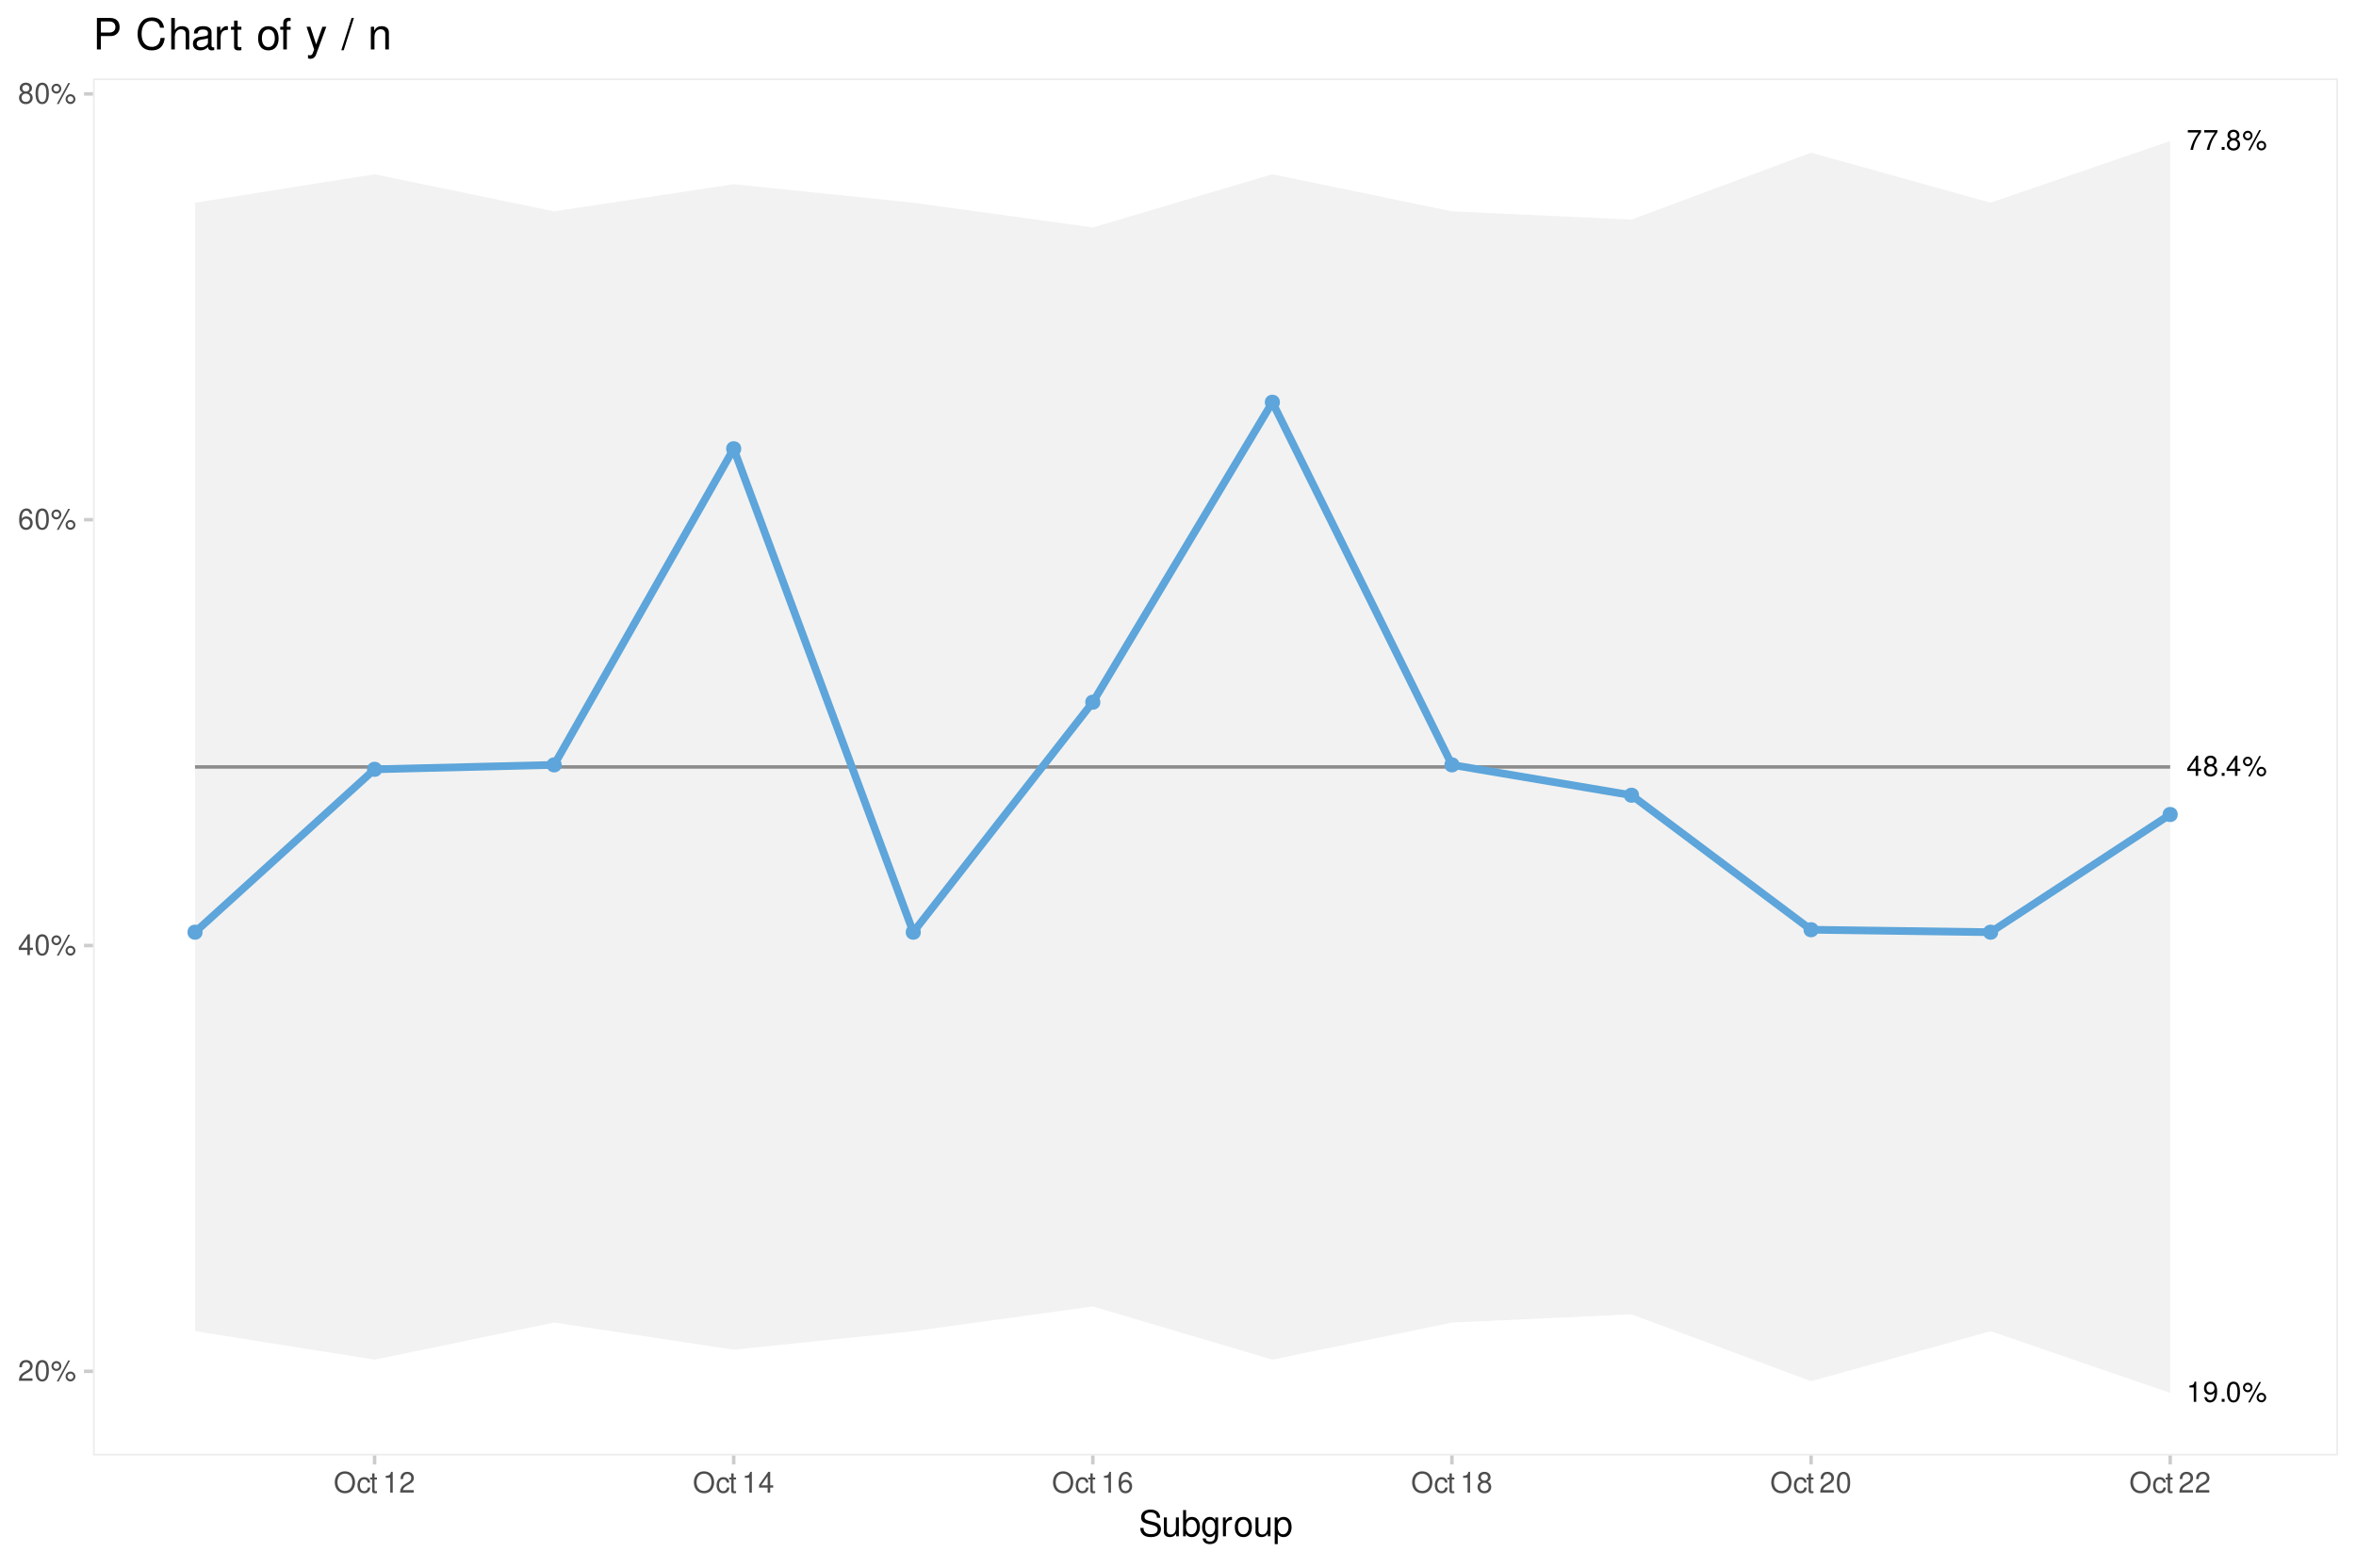
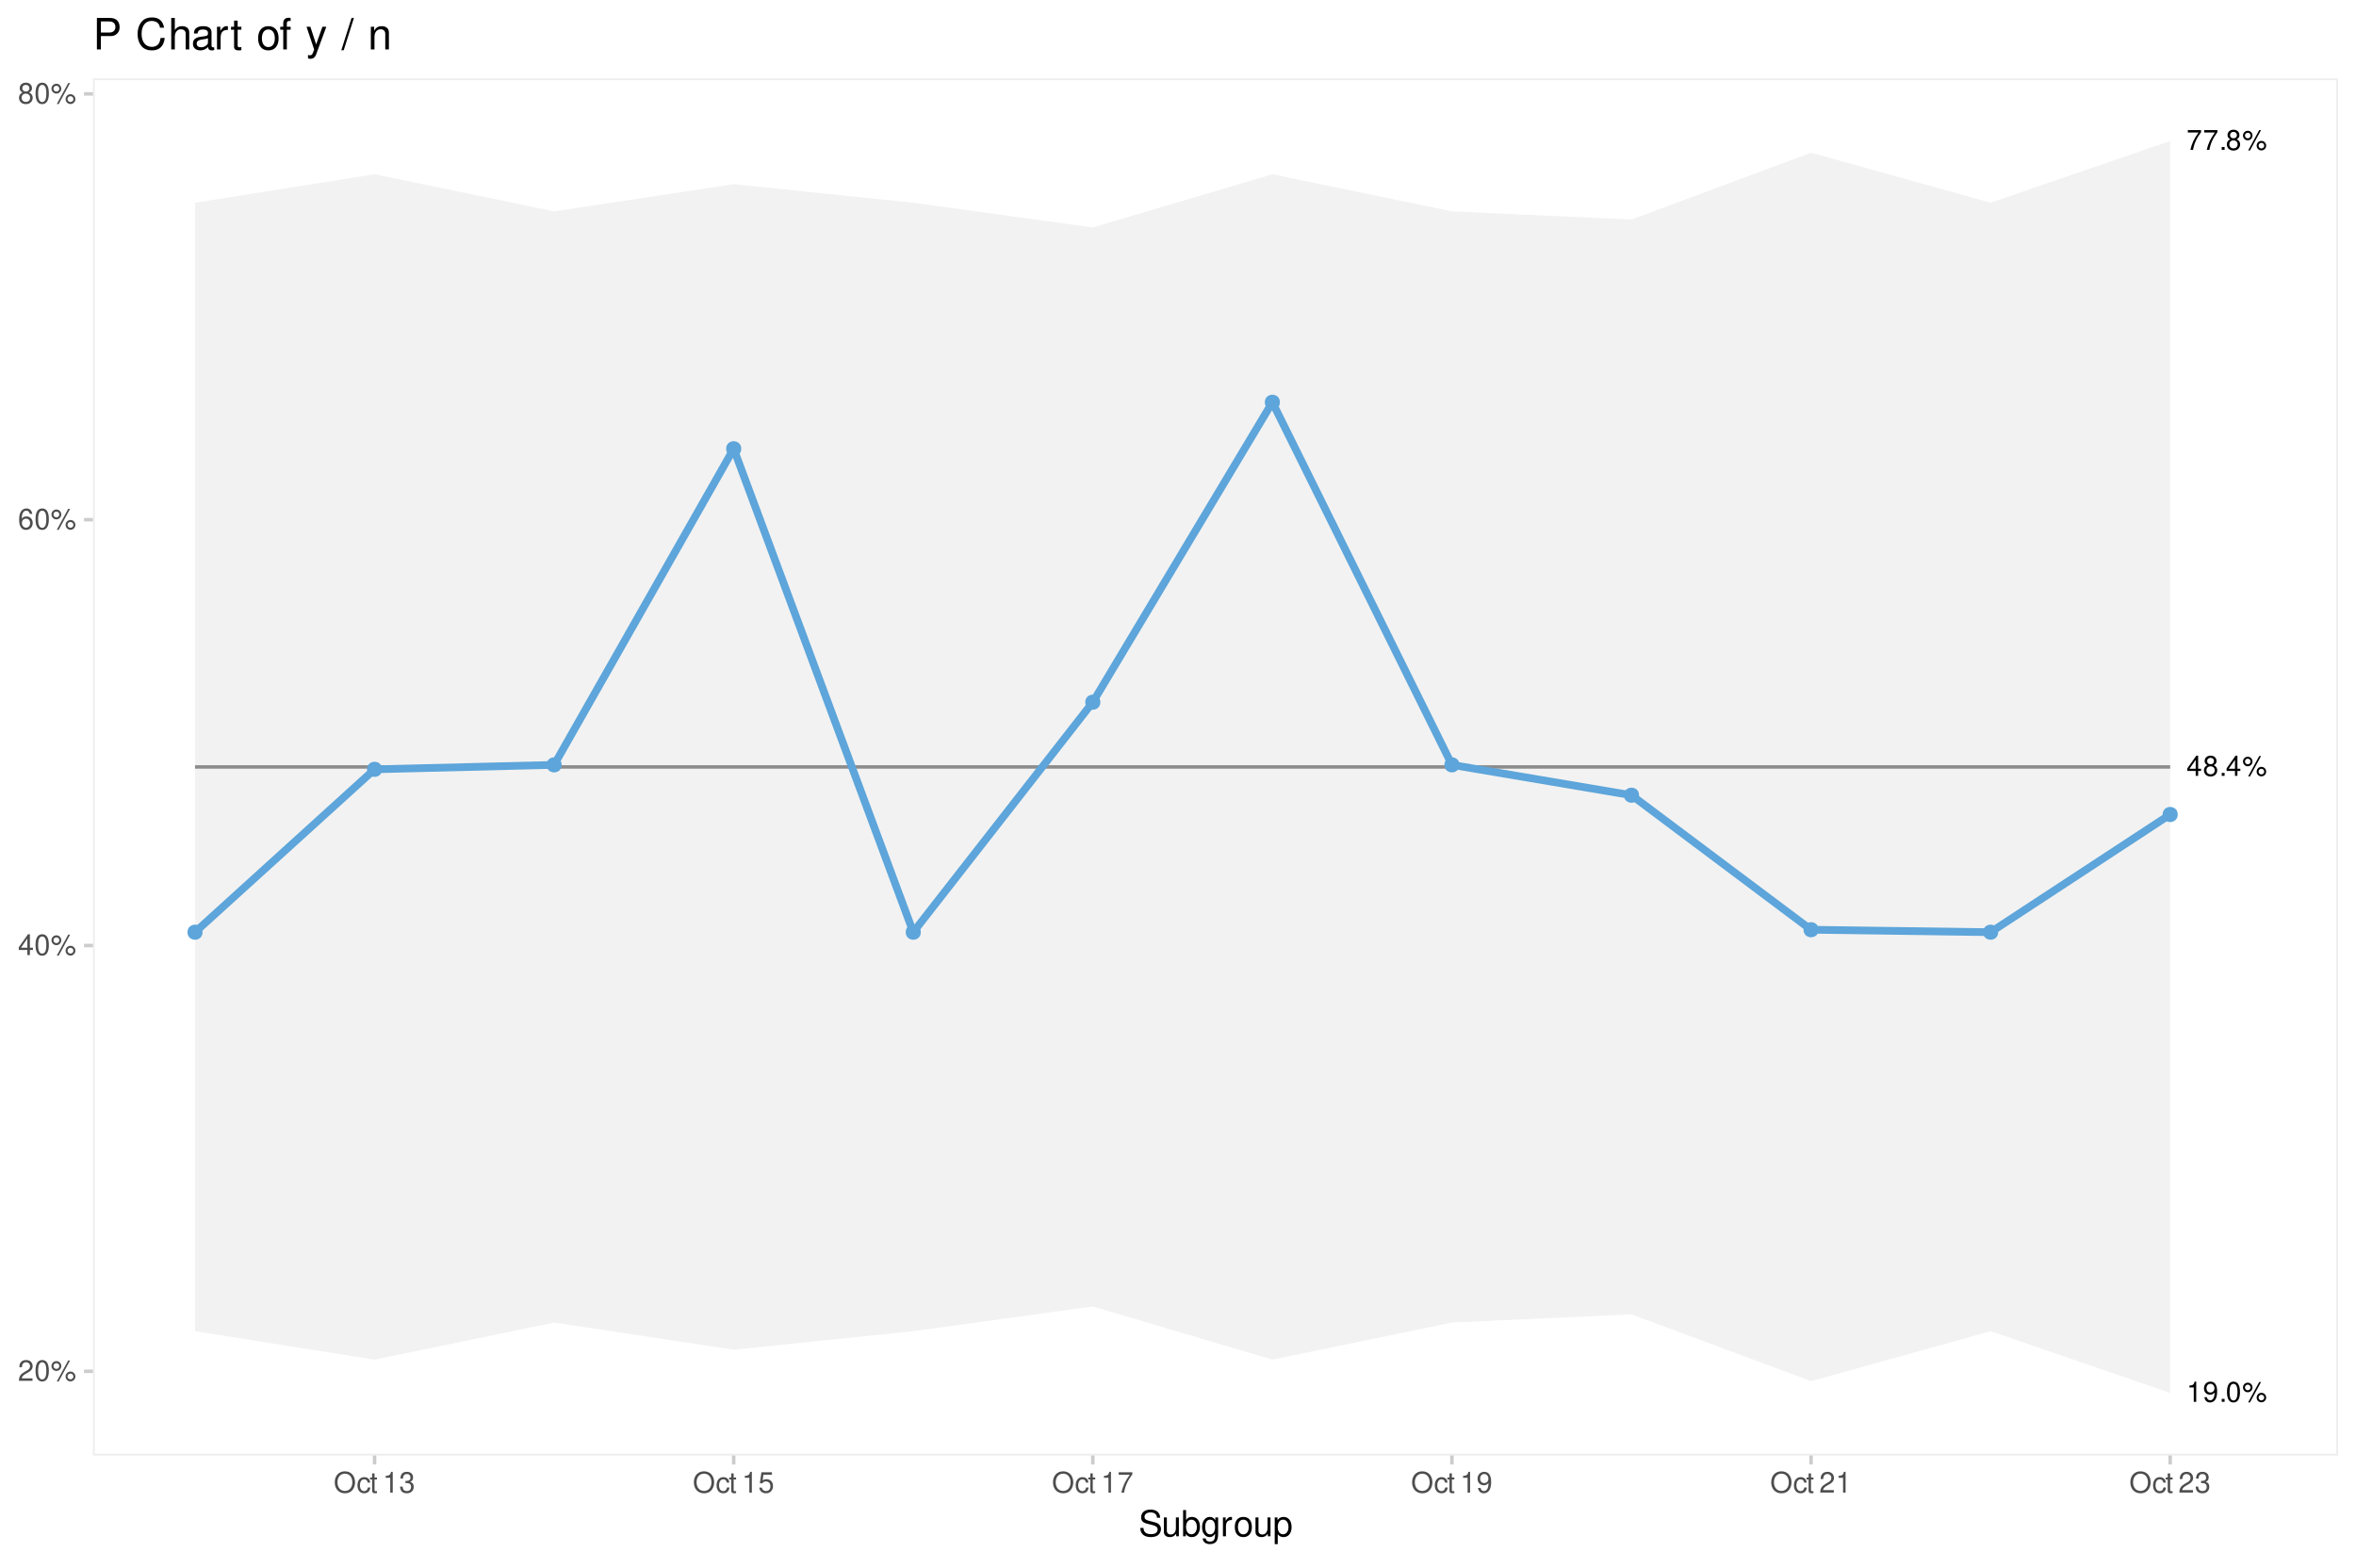
<svg xmlns="http://www.w3.org/2000/svg" xmlns:xlink="http://www.w3.org/1999/xlink" width="720" height="479" viewBox="0 0 720 479">
  <defs>
    <g>
      <g id="glyph-0-0">
        <path d="M 2.203 -4.391 L 2.203 0 L 2.953 0 L 2.953 -6.172 L 2.469 -6.172 C 2.203 -5.219 2.031 -5.094 0.875 -4.938 L 0.875 -4.391 Z M 2.203 -4.391 " />
      </g>
      <g id="glyph-0-1">
        <path d="M 0.453 -1.406 C 0.594 -0.406 1.25 0.203 2.172 0.203 C 2.844 0.203 3.438 -0.125 3.797 -0.688 C 4.172 -1.281 4.344 -2.031 4.344 -3.156 C 4.344 -4.203 4.188 -4.859 3.828 -5.406 C 3.5 -5.906 2.969 -6.172 2.297 -6.172 C 1.156 -6.172 0.328 -5.312 0.328 -4.109 C 0.328 -2.984 1.094 -2.172 2.188 -2.172 C 2.75 -2.172 3.188 -2.375 3.562 -2.844 C 3.562 -1.312 3.078 -0.469 2.219 -0.469 C 1.688 -0.469 1.328 -0.812 1.203 -1.406 Z M 2.297 -5.516 C 3 -5.516 3.531 -4.922 3.531 -4.125 C 3.531 -3.375 3.016 -2.844 2.266 -2.844 C 1.547 -2.844 1.094 -3.359 1.094 -4.172 C 1.094 -4.953 1.594 -5.516 2.297 -5.516 Z M 2.297 -5.516 " />
      </g>
      <g id="glyph-0-2">
        <path d="M 1.625 -0.891 L 0.75 -0.891 L 0.75 0 L 1.625 0 Z M 1.625 -0.891 " />
      </g>
      <g id="glyph-0-3">
        <path d="M 2.344 -6.172 C 1.781 -6.172 1.266 -5.906 0.953 -5.5 C 0.562 -4.953 0.359 -4.125 0.359 -2.984 C 0.359 -0.906 1.047 0.203 2.344 0.203 C 3.625 0.203 4.328 -0.906 4.328 -2.938 C 4.328 -4.125 4.141 -4.938 3.734 -5.5 C 3.422 -5.922 2.922 -6.172 2.344 -6.172 Z M 2.344 -5.5 C 3.156 -5.5 3.562 -4.672 3.562 -3 C 3.562 -1.25 3.172 -0.422 2.328 -0.422 C 1.531 -0.422 1.141 -1.281 1.141 -2.984 C 1.141 -4.672 1.531 -5.5 2.344 -5.5 Z M 2.344 -5.5 " />
      </g>
      <g id="glyph-0-4">
        <path d="M 1.703 -5.844 C 0.891 -5.844 0.25 -5.188 0.25 -4.391 C 0.25 -3.578 0.891 -2.922 1.703 -2.922 C 2.5 -2.922 3.156 -3.578 3.156 -4.375 C 3.156 -5.203 2.516 -5.844 1.703 -5.844 Z M 1.703 -5.25 C 2.188 -5.25 2.562 -4.859 2.562 -4.375 C 2.562 -3.906 2.172 -3.531 1.703 -3.531 C 1.234 -3.531 0.844 -3.906 0.844 -4.391 C 0.844 -4.859 1.219 -5.25 1.703 -5.25 Z M 5.203 -6.047 L 1.828 0.172 L 2.391 0.172 L 5.766 -6.047 Z M 5.875 -2.75 C 5.062 -2.75 4.422 -2.094 4.422 -1.297 C 4.422 -0.484 5.062 0.156 5.875 0.156 C 6.672 0.156 7.328 -0.484 7.328 -1.281 C 7.328 -2.094 6.688 -2.75 5.875 -2.75 Z M 5.875 -2.156 C 6.359 -2.156 6.734 -1.766 6.734 -1.281 C 6.734 -0.812 6.344 -0.438 5.875 -0.438 C 5.391 -0.438 5.016 -0.812 5.016 -1.297 C 5.016 -1.766 5.391 -2.156 5.875 -2.156 Z M 5.875 -2.156 " />
      </g>
      <g id="glyph-0-5">
        <path d="M 4.438 -6.047 L 0.391 -6.047 L 0.391 -5.312 L 3.656 -5.312 C 2.219 -3.25 1.625 -1.984 1.172 0 L 1.984 0 C 2.312 -1.938 3.078 -3.594 4.438 -5.422 Z M 4.438 -6.047 " />
      </g>
      <g id="glyph-0-6">
        <path d="M 3.328 -3.25 C 3.969 -3.641 4.156 -3.938 4.156 -4.516 C 4.156 -5.5 3.422 -6.172 2.344 -6.172 C 1.281 -6.172 0.531 -5.5 0.531 -4.531 C 0.531 -3.938 0.719 -3.641 1.344 -3.25 C 0.656 -2.906 0.312 -2.391 0.312 -1.719 C 0.312 -0.594 1.141 0.203 2.344 0.203 C 3.547 0.203 4.375 -0.594 4.375 -1.719 C 4.375 -2.391 4.031 -2.906 3.328 -3.25 Z M 2.344 -5.5 C 2.984 -5.5 3.391 -5.125 3.391 -4.5 C 3.391 -3.922 2.984 -3.547 2.344 -3.547 C 1.703 -3.547 1.297 -3.922 1.297 -4.516 C 1.297 -5.125 1.703 -5.5 2.344 -5.5 Z M 2.344 -2.906 C 3.094 -2.906 3.609 -2.422 3.609 -1.703 C 3.609 -0.953 3.109 -0.469 2.328 -0.469 C 1.594 -0.469 1.078 -0.969 1.078 -1.688 C 1.078 -2.422 1.594 -2.906 2.344 -2.906 Z M 2.344 -2.906 " />
      </g>
      <g id="glyph-0-7">
        <path d="M 2.797 -1.5 L 2.797 0 L 3.547 0 L 3.547 -1.5 L 4.438 -1.5 L 4.438 -2.172 L 3.547 -2.172 L 3.547 -6.172 L 2.984 -6.172 L 0.234 -2.281 L 0.234 -1.5 Z M 2.797 -2.172 L 0.891 -2.172 L 2.797 -4.891 Z M 2.797 -2.172 " />
      </g>
      <g id="glyph-1-0">
        <path d="M 4.453 -0.766 L 1.172 -0.766 C 1.25 -1.297 1.531 -1.625 2.297 -2.094 L 3.172 -2.594 C 4.047 -3.062 4.5 -3.719 4.5 -4.5 C 4.5 -5.031 4.281 -5.531 3.922 -5.875 C 3.547 -6.203 3.094 -6.359 2.5 -6.359 C 1.703 -6.359 1.125 -6.078 0.781 -5.531 C 0.547 -5.203 0.453 -4.797 0.438 -4.156 L 1.219 -4.156 C 1.234 -4.594 1.297 -4.844 1.406 -5.062 C 1.594 -5.438 2 -5.688 2.469 -5.688 C 3.172 -5.688 3.703 -5.172 3.703 -4.484 C 3.703 -3.969 3.406 -3.531 2.859 -3.219 L 2.047 -2.75 C 0.75 -2 0.375 -1.406 0.297 -0.016 L 4.453 -0.016 Z M 4.453 -0.766 " />
      </g>
      <g id="glyph-1-1">
        <path d="M 2.422 -6.359 C 1.844 -6.359 1.312 -6.094 0.984 -5.672 C 0.578 -5.109 0.375 -4.25 0.375 -3.078 C 0.375 -0.938 1.078 0.203 2.422 0.203 C 3.734 0.203 4.453 -0.938 4.453 -3.031 C 4.453 -4.25 4.266 -5.078 3.859 -5.672 C 3.531 -6.109 3.016 -6.359 2.422 -6.359 Z M 2.422 -5.672 C 3.25 -5.672 3.672 -4.828 3.672 -3.094 C 3.672 -1.281 3.266 -0.438 2.406 -0.438 C 1.578 -0.438 1.172 -1.312 1.172 -3.062 C 1.172 -4.828 1.578 -5.672 2.422 -5.672 Z M 2.422 -5.672 " />
      </g>
      <g id="glyph-1-2">
        <path d="M 1.75 -6.031 C 0.922 -6.031 0.25 -5.344 0.25 -4.516 C 0.25 -3.688 0.922 -3.016 1.766 -3.016 C 2.578 -3.016 3.25 -3.688 3.25 -4.5 C 3.25 -5.359 2.594 -6.031 1.75 -6.031 Z M 1.75 -5.406 C 2.25 -5.406 2.641 -5.016 2.641 -4.516 C 2.641 -4.031 2.25 -3.641 1.766 -3.641 C 1.266 -3.641 0.859 -4.031 0.859 -4.516 C 0.859 -5.016 1.266 -5.406 1.75 -5.406 Z M 5.359 -6.234 L 1.875 0.172 L 2.469 0.172 L 5.938 -6.234 Z M 6.047 -2.828 C 5.219 -2.828 4.562 -2.156 4.562 -1.344 C 4.562 -0.5 5.219 0.172 6.062 0.172 C 6.875 0.172 7.562 -0.5 7.562 -1.312 C 7.562 -2.156 6.891 -2.828 6.047 -2.828 Z M 6.047 -2.219 C 6.547 -2.219 6.953 -1.828 6.953 -1.312 C 6.953 -0.844 6.547 -0.453 6.062 -0.453 C 5.562 -0.453 5.156 -0.844 5.156 -1.344 C 5.156 -1.828 5.562 -2.219 6.047 -2.219 Z M 6.047 -2.219 " />
      </g>
      <g id="glyph-1-3">
        <path d="M 2.875 -1.547 L 2.875 0 L 3.656 0 L 3.656 -1.547 L 4.578 -1.547 L 4.578 -2.234 L 3.656 -2.234 L 3.656 -6.359 L 3.078 -6.359 L 0.25 -2.359 L 0.25 -1.547 Z M 2.875 -2.234 L 0.922 -2.234 L 2.875 -5.047 Z M 2.875 -2.234 " />
      </g>
      <g id="glyph-1-4">
        <path d="M 4.375 -4.703 C 4.234 -5.75 3.562 -6.359 2.609 -6.359 C 1.922 -6.359 1.312 -6.031 0.938 -5.453 C 0.547 -4.828 0.375 -4.062 0.375 -2.906 C 0.375 -1.828 0.531 -1.156 0.906 -0.594 C 1.234 -0.078 1.781 0.203 2.469 0.203 C 3.656 0.203 4.516 -0.688 4.516 -1.922 C 4.516 -3.094 3.719 -3.922 2.609 -3.922 C 1.984 -3.922 1.5 -3.688 1.172 -3.234 C 1.172 -4.797 1.672 -5.672 2.562 -5.672 C 3.109 -5.672 3.484 -5.328 3.609 -4.703 Z M 2.5 -3.234 C 3.25 -3.234 3.719 -2.703 3.719 -1.859 C 3.719 -1.062 3.188 -0.484 2.484 -0.484 C 1.766 -0.484 1.219 -1.094 1.219 -1.906 C 1.219 -2.688 1.734 -3.234 2.5 -3.234 Z M 2.5 -3.234 " />
      </g>
      <g id="glyph-1-5">
        <path d="M 3.438 -3.359 C 4.094 -3.75 4.297 -4.062 4.297 -4.656 C 4.297 -5.672 3.531 -6.359 2.422 -6.359 C 1.312 -6.359 0.547 -5.672 0.547 -4.672 C 0.547 -4.062 0.75 -3.75 1.391 -3.359 C 0.672 -2.984 0.328 -2.469 0.328 -1.766 C 0.328 -0.609 1.172 0.203 2.422 0.203 C 3.656 0.203 4.516 -0.609 4.516 -1.766 C 4.516 -2.469 4.156 -2.984 3.438 -3.359 Z M 2.422 -5.672 C 3.078 -5.672 3.5 -5.281 3.5 -4.641 C 3.5 -4.047 3.062 -3.656 2.422 -3.656 C 1.766 -3.656 1.344 -4.047 1.344 -4.656 C 1.344 -5.281 1.766 -5.672 2.422 -5.672 Z M 2.422 -3 C 3.188 -3 3.719 -2.484 3.719 -1.75 C 3.719 -0.984 3.203 -0.484 2.406 -0.484 C 1.641 -0.484 1.125 -1 1.125 -1.734 C 1.125 -2.5 1.641 -3 2.422 -3 Z M 2.422 -3 " />
      </g>
      <g id="glyph-1-6">
        <path d="M 3.422 -6.516 C 1.578 -6.516 0.328 -5.156 0.328 -3.156 C 0.328 -1.141 1.578 0.203 3.438 0.203 C 4.219 0.203 4.906 -0.031 5.422 -0.469 C 6.109 -1.062 6.531 -2.062 6.531 -3.109 C 6.531 -5.172 5.297 -6.516 3.422 -6.516 Z M 3.422 -5.797 C 4.812 -5.797 5.703 -4.75 5.703 -3.125 C 5.703 -1.578 4.781 -0.516 3.438 -0.516 C 2.062 -0.516 1.156 -1.578 1.156 -3.156 C 1.156 -4.734 2.062 -5.797 3.422 -5.797 Z M 3.422 -5.797 " />
      </g>
      <g id="glyph-1-7">
        <path d="M 4.141 -3.062 C 4.109 -3.516 4.016 -3.797 3.828 -4.062 C 3.516 -4.484 2.969 -4.734 2.328 -4.734 C 1.078 -4.734 0.266 -3.75 0.266 -2.219 C 0.266 -0.734 1.062 0.203 2.312 0.203 C 3.406 0.203 4.109 -0.453 4.203 -1.578 L 3.453 -1.578 C 3.328 -0.844 2.953 -0.469 2.328 -0.469 C 1.516 -0.469 1.031 -1.141 1.031 -2.219 C 1.031 -3.375 1.516 -4.062 2.312 -4.062 C 2.922 -4.062 3.312 -3.703 3.406 -3.062 Z M 4.141 -3.062 " />
      </g>
      <g id="glyph-1-8">
        <path d="M 2.234 -4.609 L 1.484 -4.609 L 1.484 -5.875 L 0.75 -5.875 L 0.75 -4.609 L 0.125 -4.609 L 0.125 -4.016 L 0.75 -4.016 L 0.75 -0.531 C 0.75 -0.047 1.062 0.203 1.641 0.203 C 1.828 0.203 1.984 0.188 2.234 0.141 L 2.234 -0.469 C 2.125 -0.453 2.031 -0.438 1.875 -0.438 C 1.562 -0.438 1.484 -0.531 1.484 -0.859 L 1.484 -4.016 L 2.234 -4.016 Z M 2.234 -4.609 " />
      </g>
      <g id="glyph-1-9">
</g>
      <g id="glyph-1-10">
        <path d="M 2.281 -4.531 L 2.281 0 L 3.047 0 L 3.047 -6.359 L 2.547 -6.359 C 2.266 -5.391 2.094 -5.25 0.891 -5.094 L 0.891 -4.531 Z M 2.281 -4.531 " />
+       </g>
+       <g id="glyph-1-11">
+         <path d="M 1.938 -2.922 L 2.359 -2.922 C 3.203 -2.922 3.656 -2.531 3.656 -1.766 C 3.656 -0.969 3.172 -0.484 2.375 -0.484 C 1.516 -0.484 1.109 -0.922 1.062 -1.844 L 0.281 -1.844 C 0.312 -1.344 0.406 -1 0.547 -0.719 C 0.875 -0.109 1.484 0.203 2.344 0.203 C 3.625 0.203 4.453 -0.578 4.453 -1.781 C 4.453 -2.594 4.141 -3.031 3.391 -3.297 C 3.969 -3.531 4.266 -3.969 4.266 -4.609 C 4.266 -5.703 3.547 -6.359 2.359 -6.359 C 1.109 -6.359 0.438 -5.656 0.406 -4.312 L 1.188 -4.312 C 1.203 -4.703 1.234 -4.922 1.328 -5.109 C 1.5 -5.469 1.891 -5.688 2.375 -5.688 C 3.062 -5.688 3.469 -5.266 3.469 -4.578 C 3.469 -4.141 3.312 -3.859 2.969 -3.719 C 2.766 -3.625 2.484 -3.594 1.938 -3.578 Z M 1.938 -2.922 " />
+       </g>
+       <g id="glyph-1-12">
+         <path d="M 4.188 -6.234 L 0.969 -6.234 L 0.5 -2.844 L 1.219 -2.844 C 1.578 -3.266 1.875 -3.422 2.359 -3.422 C 3.203 -3.422 3.719 -2.844 3.719 -1.922 C 3.719 -1.031 3.203 -0.484 2.359 -0.484 C 1.688 -0.484 1.266 -0.828 1.078 -1.531 L 0.312 -1.531 C 0.406 -1.016 0.5 -0.781 0.688 -0.547 C 1.031 -0.078 1.672 0.203 2.375 0.203 C 3.641 0.203 4.516 -0.719 4.516 -2.031 C 4.516 -3.266 3.688 -4.109 2.5 -4.109 C 2.062 -4.109 1.703 -4 1.344 -3.734 L 1.594 -5.469 L 4.188 -5.469 Z M 4.188 -6.234 " />
+       </g>
+       <g id="glyph-1-13">
+         <path d="M 4.578 -6.234 L 0.406 -6.234 L 0.406 -5.469 L 3.781 -5.469 C 2.281 -3.359 1.688 -2.047 1.219 0 L 2.047 0 C 2.391 -2 3.172 -3.719 4.578 -5.594 Z M 4.578 -6.234 " />
+       </g>
+       <g id="glyph-1-14">
+         <path d="M 0.469 -1.453 C 0.609 -0.406 1.281 0.203 2.234 0.203 C 2.922 0.203 3.547 -0.125 3.922 -0.703 C 4.297 -1.328 4.484 -2.109 4.484 -3.25 C 4.484 -4.328 4.312 -5 3.953 -5.562 C 3.609 -6.094 3.062 -6.359 2.375 -6.359 C 1.188 -6.359 0.328 -5.469 0.328 -4.234 C 0.328 -3.062 1.125 -2.25 2.25 -2.25 C 2.844 -2.25 3.281 -2.453 3.672 -2.938 C 3.672 -1.359 3.172 -0.484 2.281 -0.484 C 1.734 -0.484 1.359 -0.828 1.234 -1.453 Z M 2.359 -5.688 C 3.094 -5.688 3.641 -5.078 3.641 -4.25 C 3.641 -3.469 3.109 -2.922 2.344 -2.922 C 1.594 -2.922 1.125 -3.453 1.125 -4.297 C 1.125 -5.109 1.641 -5.688 2.359 -5.688 Z M 2.359 -5.688 " />
      </g>
      <g id="glyph-2-0">
        <path d="M 6.562 -5.672 C 6.562 -6.219 6.516 -6.375 6.344 -6.75 C 5.906 -7.672 4.969 -8.156 3.625 -8.156 C 1.859 -8.156 0.766 -7.25 0.766 -5.797 C 0.766 -4.812 1.281 -4.203 2.344 -3.922 L 4.328 -3.406 C 5.359 -3.141 5.812 -2.734 5.812 -2.094 C 5.812 -1.672 5.578 -1.234 5.234 -0.984 C 4.922 -0.766 4.406 -0.656 3.766 -0.656 C 2.875 -0.656 2.297 -0.859 1.906 -1.312 C 1.609 -1.672 1.484 -2.062 1.5 -2.547 L 0.531 -2.547 C 0.531 -1.812 0.688 -1.328 1 -0.891 C 1.547 -0.125 2.469 0.25 3.703 0.25 C 4.656 0.25 5.438 0.031 5.953 -0.359 C 6.484 -0.797 6.828 -1.5 6.828 -2.203 C 6.828 -3.188 6.219 -3.922 5.125 -4.219 L 3.109 -4.75 C 2.141 -5.016 1.797 -5.328 1.797 -5.938 C 1.797 -6.75 2.516 -7.297 3.594 -7.297 C 4.859 -7.297 5.578 -6.719 5.594 -5.672 Z M 6.562 -5.672 " />
      </g>
      <g id="glyph-2-1">
        <path d="M 5.297 0 L 5.297 -5.766 L 4.391 -5.766 L 4.391 -2.5 C 4.391 -1.312 3.766 -0.547 2.812 -0.547 C 2.094 -0.547 1.625 -0.984 1.625 -1.688 L 1.625 -5.766 L 0.719 -5.766 L 0.719 -1.312 C 0.719 -0.359 1.438 0.25 2.547 0.25 C 3.406 0.25 3.938 -0.047 4.484 -0.797 L 4.484 0 Z M 5.297 0 " />
      </g>
      <g id="glyph-2-2">
        <path d="M 0.594 -8.016 L 0.594 0 L 1.422 0 L 1.422 -0.734 C 1.859 -0.062 2.438 0.25 3.25 0.25 C 4.766 0.25 5.75 -0.984 5.75 -2.906 C 5.75 -4.781 4.812 -5.922 3.281 -5.922 C 2.5 -5.922 1.938 -5.625 1.5 -4.984 L 1.5 -8.016 Z M 3.109 -5.078 C 4.141 -5.078 4.797 -4.188 4.797 -2.812 C 4.797 -1.5 4.109 -0.609 3.109 -0.609 C 2.141 -0.609 1.5 -1.484 1.5 -2.844 C 1.5 -4.188 2.141 -5.078 3.109 -5.078 Z M 3.109 -5.078 " />
      </g>
      <g id="glyph-2-3">
        <path d="M 4.438 -5.766 L 4.438 -4.922 C 3.984 -5.625 3.469 -5.922 2.75 -5.922 C 1.359 -5.922 0.391 -4.625 0.391 -2.781 C 0.391 -1.812 0.609 -1.109 1.109 -0.531 C 1.547 -0.016 2.094 0.25 2.688 0.25 C 3.375 0.25 3.875 -0.062 4.359 -0.781 L 4.359 -0.484 C 4.359 1.062 3.922 1.625 2.781 1.625 C 2 1.625 1.594 1.312 1.5 0.656 L 0.578 0.656 C 0.656 1.734 1.5 2.391 2.766 2.391 C 3.609 2.391 4.312 2.125 4.688 1.656 C 5.125 1.125 5.297 0.406 5.297 -0.953 L 5.297 -5.766 Z M 2.844 -5.078 C 3.812 -5.078 4.359 -4.266 4.359 -2.812 C 4.359 -1.406 3.797 -0.594 2.844 -0.594 C 1.891 -0.594 1.344 -1.422 1.344 -2.844 C 1.344 -4.25 1.891 -5.078 2.844 -5.078 Z M 2.844 -5.078 " />
      </g>
      <g id="glyph-2-4">
        <path d="M 0.766 -5.766 L 0.766 0 L 1.688 0 L 1.688 -2.984 C 1.688 -4.375 2.266 -5 3.531 -4.969 L 3.531 -5.891 C 3.375 -5.922 3.281 -5.922 3.172 -5.922 C 2.578 -5.922 2.141 -5.578 1.609 -4.719 L 1.609 -5.766 Z M 0.766 -5.766 " />
      </g>
      <g id="glyph-2-5">
        <path d="M 2.984 -5.922 C 1.359 -5.922 0.391 -4.781 0.391 -2.844 C 0.391 -0.891 1.359 0.25 3 0.25 C 4.625 0.25 5.609 -0.906 5.609 -2.797 C 5.609 -4.797 4.656 -5.922 2.984 -5.922 Z M 3 -5.078 C 4.031 -5.078 4.656 -4.234 4.656 -2.812 C 4.656 -1.438 4.016 -0.594 3 -0.594 C 1.984 -0.594 1.359 -1.438 1.359 -2.844 C 1.359 -4.234 1.984 -5.078 3 -5.078 Z M 3 -5.078 " />
      </g>
      <g id="glyph-2-6">
        <path d="M 0.594 2.391 L 1.516 2.391 L 1.516 -0.609 C 2 -0.016 2.547 0.25 3.281 0.25 C 4.781 0.25 5.75 -0.953 5.75 -2.781 C 5.75 -4.719 4.812 -5.922 3.281 -5.922 C 2.5 -5.922 1.875 -5.578 1.438 -4.891 L 1.438 -5.766 L 0.594 -5.766 Z M 3.125 -5.078 C 4.141 -5.078 4.797 -4.188 4.797 -2.812 C 4.797 -1.5 4.125 -0.609 3.125 -0.609 C 2.141 -0.609 1.516 -1.484 1.516 -2.844 C 1.516 -4.188 2.141 -5.078 3.125 -5.078 Z M 3.125 -5.078 " />
      </g>
      <g id="glyph-3-0">
        <path d="M 2.422 -4.078 L 5.453 -4.078 C 6.203 -4.078 6.797 -4.297 7.312 -4.766 C 7.891 -5.297 8.141 -5.922 8.141 -6.797 C 8.141 -8.609 7.078 -9.625 5.172 -9.625 L 1.203 -9.625 L 1.203 0 L 2.422 0 Z M 2.422 -5.156 L 2.422 -8.547 L 4.984 -8.547 C 6.172 -8.547 6.859 -7.906 6.859 -6.859 C 6.859 -5.797 6.172 -5.156 4.984 -5.156 Z M 2.422 -5.156 " />
      </g>
      <g id="glyph-3-1">
</g>
      <g id="glyph-3-2">
        <path d="M 8.734 -6.641 C 8.359 -8.75 7.141 -9.781 5.031 -9.781 C 3.734 -9.781 2.688 -9.375 1.984 -8.578 C 1.109 -7.625 0.641 -6.266 0.641 -4.703 C 0.641 -3.109 1.125 -1.75 2.016 -0.812 C 2.766 -0.047 3.719 0.297 4.984 0.297 C 7.328 0.297 8.641 -0.969 8.938 -3.516 L 7.672 -3.516 C 7.562 -2.859 7.438 -2.406 7.234 -2.016 C 6.844 -1.234 6.016 -0.781 4.984 -0.781 C 3.078 -0.781 1.859 -2.312 1.859 -4.719 C 1.859 -7.188 3.016 -8.703 4.891 -8.703 C 5.672 -8.703 6.391 -8.469 6.781 -8.094 C 7.141 -7.766 7.344 -7.375 7.484 -6.641 Z M 8.734 -6.641 " />
      </g>
      <g id="glyph-3-3">
        <path d="M 0.922 -9.625 L 0.922 0 L 2.016 0 L 2.016 -3.812 C 2.016 -5.234 2.766 -6.156 3.891 -6.156 C 4.266 -6.156 4.609 -6.047 4.875 -5.844 C 5.188 -5.609 5.328 -5.281 5.328 -4.797 L 5.328 0 L 6.422 0 L 6.422 -5.234 C 6.422 -6.391 5.578 -7.109 4.234 -7.109 C 3.266 -7.109 2.672 -6.812 2.016 -5.969 L 2.016 -9.625 Z M 0.922 -9.625 " />
      </g>
      <g id="glyph-3-4">
        <path d="M 7.062 -0.641 C 6.938 -0.625 6.891 -0.625 6.828 -0.625 C 6.438 -0.625 6.234 -0.812 6.234 -1.156 L 6.234 -5.234 C 6.234 -6.453 5.328 -7.109 3.625 -7.109 C 2.609 -7.109 1.812 -6.828 1.328 -6.312 C 1.016 -5.953 0.891 -5.562 0.859 -4.875 L 1.969 -4.875 C 2.062 -5.719 2.562 -6.094 3.594 -6.094 C 4.594 -6.094 5.141 -5.734 5.141 -5.062 L 5.141 -4.781 C 5.125 -4.297 4.891 -4.125 3.984 -4.016 C 2.422 -3.812 2.188 -3.766 1.766 -3.594 C 0.969 -3.25 0.547 -2.641 0.547 -1.75 C 0.547 -0.484 1.422 0.297 2.828 0.297 C 3.703 0.297 4.391 0 5.172 -0.719 C 5.25 0 5.594 0.297 6.312 0.297 C 6.547 0.297 6.688 0.281 7.062 0.188 Z M 5.141 -2.172 C 5.141 -1.812 5.031 -1.578 4.703 -1.281 C 4.25 -0.875 3.703 -0.656 3.062 -0.656 C 2.203 -0.656 1.703 -1.062 1.703 -1.766 C 1.703 -2.5 2.172 -2.859 3.359 -3.031 C 4.547 -3.188 4.766 -3.25 5.141 -3.422 Z M 5.141 -2.172 " />
      </g>
      <g id="glyph-3-5">
        <path d="M 0.906 -6.922 L 0.906 0 L 2.016 0 L 2.016 -3.594 C 2.031 -5.25 2.719 -6 4.234 -5.953 L 4.234 -7.078 C 4.047 -7.109 3.953 -7.109 3.812 -7.109 C 3.109 -7.109 2.562 -6.688 1.922 -5.672 L 1.922 -6.922 Z M 0.906 -6.922 " />
      </g>
      <g id="glyph-3-6">
        <path d="M 3.359 -6.922 L 2.219 -6.922 L 2.219 -8.812 L 1.125 -8.812 L 1.125 -6.922 L 0.188 -6.922 L 0.188 -6.016 L 1.125 -6.016 L 1.125 -0.797 C 1.125 -0.078 1.594 0.297 2.453 0.297 C 2.75 0.297 2.984 0.281 3.359 0.219 L 3.359 -0.719 C 3.188 -0.672 3.047 -0.656 2.828 -0.656 C 2.344 -0.656 2.219 -0.797 2.219 -1.281 L 2.219 -6.016 L 3.359 -6.016 Z M 3.359 -6.922 " />
      </g>
      <g id="glyph-3-7">
        <path d="M 3.594 -7.109 C 1.641 -7.109 0.469 -5.734 0.469 -3.406 C 0.469 -1.062 1.641 0.297 3.609 0.297 C 5.562 0.297 6.734 -1.078 6.734 -3.359 C 6.734 -5.75 5.594 -7.109 3.594 -7.109 Z M 3.609 -6.094 C 4.844 -6.094 5.578 -5.078 5.578 -3.359 C 5.578 -1.734 4.812 -0.719 3.609 -0.719 C 2.375 -0.719 1.625 -1.734 1.625 -3.406 C 1.625 -5.078 2.375 -6.094 3.609 -6.094 Z M 3.609 -6.094 " />
      </g>
      <g id="glyph-3-8">
        <path d="M 3.406 -6.922 L 2.25 -6.922 L 2.25 -8 C 2.25 -8.469 2.516 -8.703 3.031 -8.703 C 3.109 -8.703 3.156 -8.703 3.406 -8.688 L 3.406 -9.594 C 3.156 -9.656 3.016 -9.672 2.781 -9.672 C 1.766 -9.672 1.156 -9.078 1.156 -8.094 L 1.156 -6.922 L 0.234 -6.922 L 0.234 -6.016 L 1.156 -6.016 L 1.156 0 L 2.25 0 L 2.25 -6.016 L 3.406 -6.016 Z M 3.406 -6.922 " />
      </g>
      <g id="glyph-3-9">
        <path d="M 5.125 -6.922 L 3.203 -1.531 L 1.438 -6.922 L 0.266 -6.922 L 2.594 0.031 L 2.172 1.125 C 2 1.609 1.75 1.797 1.297 1.797 C 1.109 1.797 0.953 1.766 0.719 1.719 L 0.719 2.703 C 0.938 2.828 1.156 2.875 1.453 2.875 C 1.812 2.875 2.188 2.766 2.484 2.547 C 2.828 2.297 3.031 2 3.234 1.453 L 6.312 -6.922 Z M 5.125 -6.922 " />
      </g>
      <g id="glyph-3-10">
        <path d="M 3.031 -9.625 L -0.109 0.266 L 0.625 0.266 L 3.75 -9.625 Z M 3.031 -9.625 " />
      </g>
      <g id="glyph-3-11">
        <path d="M 0.922 -6.922 L 0.922 0 L 2.031 0 L 2.031 -3.812 C 2.031 -5.234 2.766 -6.156 3.906 -6.156 C 4.781 -6.156 5.328 -5.625 5.328 -4.797 L 5.328 0 L 6.438 0 L 6.438 -5.234 C 6.438 -6.375 5.578 -7.109 4.234 -7.109 C 3.203 -7.109 2.547 -6.719 1.938 -5.75 L 1.938 -6.922 Z M 0.922 -6.922 " />
      </g>
    </g>
    <clipPath id="clip-0">
      <path clip-rule="nonzero" d="M 28.41 23.957 L 714.52 23.957 L 714.52 444.848 L 28.41 444.848 Z M 28.41 23.957 " />
    </clipPath>
    <clipPath id="clip-1">
      <path clip-rule="nonzero" d="M 28.41 23.957 L 714.52 23.957 L 714.52 444.848 L 28.41 444.848 Z M 28.41 23.957 " />
    </clipPath>
  </defs>
  <rect x="-72" y="-47.9" width="864" height="574.8" fill="rgb(100%, 100%, 100%)" fill-opacity="1" />
  <rect x="-72" y="-47.9" width="864" height="574.8" fill="rgb(100%, 100%, 100%)" fill-opacity="1" />
  <path fill="none" stroke-width="1.067" stroke-linecap="round" stroke-linejoin="round" stroke="rgb(100%, 100%, 100%)" stroke-opacity="1" stroke-miterlimit="10" d="M 0 479 L 720 479 L 720 0 L 0 0 Z M 0 479 " />
  <g clip-path="url(#clip-0)">
    <path fill-rule="nonzero" fill="rgb(100%, 100%, 100%)" fill-opacity="1" d="M 28.41 444.848 L 714.52 444.848 L 714.52 23.957 L 28.41 23.957 Z M 28.41 444.848 " />
  </g>
  <path fill-rule="nonzero" fill="rgb(87.059%, 87.059%, 87.059%)" fill-opacity="0.4" d="M 59.598 61.957 L 114.473 53.258 L 169.348 64.59 L 224.219 56.301 L 279.094 61.957 L 333.969 69.512 L 388.844 53.258 L 443.715 64.59 L 498.59 67.105 L 553.465 46.668 L 608.34 61.957 L 663.215 43.09 L 663.215 425.719 L 608.34 406.852 L 553.465 422.141 L 498.59 401.703 L 443.715 404.219 L 388.844 415.551 L 333.969 399.297 L 279.094 406.852 L 224.219 412.508 L 169.348 404.219 L 114.473 415.551 L 59.598 406.852 Z M 59.598 61.957 " />
  <path fill="none" stroke-width="1.067" stroke-linecap="butt" stroke-linejoin="round" stroke="rgb(54.902%, 54.902%, 54.902%)" stroke-opacity="1" stroke-miterlimit="10" d="M 59.598 234.402 L 663.215 234.402 " />
  <path fill="none" stroke-width="2.347" stroke-linecap="butt" stroke-linejoin="round" stroke="rgb(36.471%, 64.706%, 85.49%)" stroke-opacity="1" stroke-miterlimit="10" d="M 59.598 284.91 L 114.473 235.129 L 169.348 233.77 L 224.219 137.152 L 279.094 284.91 L 333.969 214.613 L 388.844 122.941 L 443.715 233.77 L 498.59 243.047 L 553.465 284.156 L 608.34 284.91 L 663.215 248.934 " />
  <path fill-rule="nonzero" fill="rgb(36.471%, 64.706%, 85.49%)" fill-opacity="1" stroke-width="0.709" stroke-linecap="round" stroke-linejoin="round" stroke="rgb(36.471%, 64.706%, 85.49%)" stroke-opacity="1" stroke-miterlimit="10" d="M 61.551 284.91 C 61.551 287.516 57.645 287.516 57.645 284.91 C 57.645 282.305 61.551 282.305 61.551 284.91 " />
  <path fill-rule="nonzero" fill="rgb(36.471%, 64.706%, 85.49%)" fill-opacity="1" stroke-width="0.709" stroke-linecap="round" stroke-linejoin="round" stroke="rgb(36.471%, 64.706%, 85.49%)" stroke-opacity="1" stroke-miterlimit="10" d="M 116.426 235.129 C 116.426 237.734 112.516 237.734 112.516 235.129 C 112.516 232.523 116.426 232.523 116.426 235.129 " />
  <path fill-rule="nonzero" fill="rgb(36.471%, 64.706%, 85.49%)" fill-opacity="1" stroke-width="0.709" stroke-linecap="round" stroke-linejoin="round" stroke="rgb(36.471%, 64.706%, 85.49%)" stroke-opacity="1" stroke-miterlimit="10" d="M 171.301 233.77 C 171.301 236.375 167.391 236.375 167.391 233.77 C 167.391 231.16 171.301 231.16 171.301 233.77 " />
  <path fill-rule="nonzero" fill="rgb(36.471%, 64.706%, 85.49%)" fill-opacity="1" stroke-width="0.709" stroke-linecap="round" stroke-linejoin="round" stroke="rgb(36.471%, 64.706%, 85.49%)" stroke-opacity="1" stroke-miterlimit="10" d="M 226.176 137.152 C 226.176 139.758 222.266 139.758 222.266 137.152 C 222.266 134.547 226.176 134.547 226.176 137.152 " />
  <path fill-rule="nonzero" fill="rgb(36.471%, 64.706%, 85.49%)" fill-opacity="1" stroke-width="0.709" stroke-linecap="round" stroke-linejoin="round" stroke="rgb(36.471%, 64.706%, 85.49%)" stroke-opacity="1" stroke-miterlimit="10" d="M 281.051 284.91 C 281.051 287.516 277.141 287.516 277.141 284.91 C 277.141 282.305 281.051 282.305 281.051 284.91 " />
  <path fill-rule="nonzero" fill="rgb(36.471%, 64.706%, 85.49%)" fill-opacity="1" stroke-width="0.709" stroke-linecap="round" stroke-linejoin="round" stroke="rgb(36.471%, 64.706%, 85.49%)" stroke-opacity="1" stroke-miterlimit="10" d="M 335.922 214.613 C 335.922 217.219 332.012 217.219 332.012 214.613 C 332.012 212.008 335.922 212.008 335.922 214.613 " />
  <path fill-rule="nonzero" fill="rgb(36.471%, 64.706%, 85.49%)" fill-opacity="1" stroke-width="0.709" stroke-linecap="round" stroke-linejoin="round" stroke="rgb(36.471%, 64.706%, 85.49%)" stroke-opacity="1" stroke-miterlimit="10" d="M 390.797 122.941 C 390.797 125.547 386.887 125.547 386.887 122.941 C 386.887 120.336 390.797 120.336 390.797 122.941 " />
  <path fill-rule="nonzero" fill="rgb(36.471%, 64.706%, 85.49%)" fill-opacity="1" stroke-width="0.709" stroke-linecap="round" stroke-linejoin="round" stroke="rgb(36.471%, 64.706%, 85.49%)" stroke-opacity="1" stroke-miterlimit="10" d="M 445.672 233.77 C 445.672 236.375 441.762 236.375 441.762 233.77 C 441.762 231.16 445.672 231.16 445.672 233.77 " />
  <path fill-rule="nonzero" fill="rgb(36.471%, 64.706%, 85.49%)" fill-opacity="1" stroke-width="0.709" stroke-linecap="round" stroke-linejoin="round" stroke="rgb(36.471%, 64.706%, 85.49%)" stroke-opacity="1" stroke-miterlimit="10" d="M 500.547 243.047 C 500.547 245.652 496.637 245.652 496.637 243.047 C 496.637 240.441 500.547 240.441 500.547 243.047 " />
  <path fill-rule="nonzero" fill="rgb(36.471%, 64.706%, 85.49%)" fill-opacity="1" stroke-width="0.709" stroke-linecap="round" stroke-linejoin="round" stroke="rgb(36.471%, 64.706%, 85.49%)" stroke-opacity="1" stroke-miterlimit="10" d="M 555.418 284.156 C 555.418 286.766 551.512 286.766 551.512 284.156 C 551.512 281.551 555.418 281.551 555.418 284.156 " />
  <path fill-rule="nonzero" fill="rgb(36.471%, 64.706%, 85.49%)" fill-opacity="1" stroke-width="0.709" stroke-linecap="round" stroke-linejoin="round" stroke="rgb(36.471%, 64.706%, 85.49%)" stroke-opacity="1" stroke-miterlimit="10" d="M 610.293 284.91 C 610.293 287.516 606.383 287.516 606.383 284.91 C 606.383 282.305 610.293 282.305 610.293 284.91 " />
  <path fill-rule="nonzero" fill="rgb(36.471%, 64.706%, 85.49%)" fill-opacity="1" stroke-width="0.709" stroke-linecap="round" stroke-linejoin="round" stroke="rgb(36.471%, 64.706%, 85.49%)" stroke-opacity="1" stroke-miterlimit="10" d="M 665.168 248.934 C 665.168 251.543 661.258 251.543 661.258 248.934 C 661.258 246.328 665.168 246.328 665.168 248.934 " />
  <g fill="rgb(0%, 0%, 0%)" fill-opacity="1">
    <use xlink:href="#glyph-0-0" x="668.215" y="428.44" />
    <use xlink:href="#glyph-0-1" x="673.215" y="428.44" />
    <use xlink:href="#glyph-0-2" x="678.215" y="428.44" />
    <use xlink:href="#glyph-0-3" x="680.215" y="428.44" />
    <use xlink:href="#glyph-0-4" x="685.215" y="428.44" />
  </g>
  <g fill="rgb(0%, 0%, 0%)" fill-opacity="1">
    <use xlink:href="#glyph-0-5" x="668.215" y="45.812" />
    <use xlink:href="#glyph-0-5" x="673.215" y="45.812" />
    <use xlink:href="#glyph-0-2" x="678.215" y="45.812" />
    <use xlink:href="#glyph-0-6" x="680.215" y="45.812" />
    <use xlink:href="#glyph-0-4" x="685.215" y="45.812" />
  </g>
  <g fill="rgb(0%, 0%, 0%)" fill-opacity="1">
    <use xlink:href="#glyph-0-7" x="668.215" y="237.124" />
    <use xlink:href="#glyph-0-6" x="673.215" y="237.124" />
    <use xlink:href="#glyph-0-2" x="678.215" y="237.124" />
    <use xlink:href="#glyph-0-7" x="680.215" y="237.124" />
    <use xlink:href="#glyph-0-4" x="685.215" y="237.124" />
  </g>
  <g clip-path="url(#clip-1)">
    <path fill="none" stroke-width="1.067" stroke-linecap="round" stroke-linejoin="round" stroke="rgb(92.941%, 92.941%, 92.941%)" stroke-opacity="1" stroke-miterlimit="10" d="M 28.41 444.848 L 714.52 444.848 L 714.52 23.957 L 28.41 23.957 Z M 28.41 444.848 " />
  </g>
  <g fill="rgb(30.196%, 30.196%, 30.196%)" fill-opacity="1">
    <use xlink:href="#glyph-1-0" x="5.48" y="422.028" />
    <use xlink:href="#glyph-1-1" x="10.48" y="422.028" />
    <use xlink:href="#glyph-1-2" x="15.48" y="422.028" />
  </g>
  <g fill="rgb(30.196%, 30.196%, 30.196%)" fill-opacity="1">
    <use xlink:href="#glyph-1-3" x="5.48" y="291.892" />
    <use xlink:href="#glyph-1-1" x="10.48" y="291.892" />
    <use xlink:href="#glyph-1-2" x="15.48" y="291.892" />
  </g>
  <g fill="rgb(30.196%, 30.196%, 30.196%)" fill-opacity="1">
    <use xlink:href="#glyph-1-4" x="5.48" y="161.755" />
    <use xlink:href="#glyph-1-1" x="10.48" y="161.755" />
    <use xlink:href="#glyph-1-2" x="15.48" y="161.755" />
  </g>
  <g fill="rgb(30.196%, 30.196%, 30.196%)" fill-opacity="1">
    <use xlink:href="#glyph-1-5" x="5.48" y="31.622" />
    <use xlink:href="#glyph-1-1" x="10.48" y="31.622" />
    <use xlink:href="#glyph-1-2" x="15.48" y="31.622" />
  </g>
  <path fill="none" stroke-width="1.067" stroke-linecap="butt" stroke-linejoin="round" stroke="rgb(80%, 80%, 80%)" stroke-opacity="1" stroke-miterlimit="10" d="M 25.672 419.113 L 28.41 419.113 " />
  <path fill="none" stroke-width="1.067" stroke-linecap="butt" stroke-linejoin="round" stroke="rgb(80%, 80%, 80%)" stroke-opacity="1" stroke-miterlimit="10" d="M 25.672 288.977 L 28.41 288.977 " />
  <path fill="none" stroke-width="1.067" stroke-linecap="butt" stroke-linejoin="round" stroke="rgb(80%, 80%, 80%)" stroke-opacity="1" stroke-miterlimit="10" d="M 25.672 158.84 L 28.41 158.84 " />
  <path fill="none" stroke-width="1.067" stroke-linecap="butt" stroke-linejoin="round" stroke="rgb(80%, 80%, 80%)" stroke-opacity="1" stroke-miterlimit="10" d="M 25.672 28.707 L 28.41 28.707 " />
  <path fill="none" stroke-width="1.067" stroke-linecap="butt" stroke-linejoin="round" stroke="rgb(80%, 80%, 80%)" stroke-opacity="1" stroke-miterlimit="10" d="M 114.473 447.59 L 114.473 444.848 " />
  <path fill="none" stroke-width="1.067" stroke-linecap="butt" stroke-linejoin="round" stroke="rgb(80%, 80%, 80%)" stroke-opacity="1" stroke-miterlimit="10" d="M 224.219 447.59 L 224.219 444.848 " />
  <path fill="none" stroke-width="1.067" stroke-linecap="butt" stroke-linejoin="round" stroke="rgb(80%, 80%, 80%)" stroke-opacity="1" stroke-miterlimit="10" d="M 333.969 447.59 L 333.969 444.848 " />
  <path fill="none" stroke-width="1.067" stroke-linecap="butt" stroke-linejoin="round" stroke="rgb(80%, 80%, 80%)" stroke-opacity="1" stroke-miterlimit="10" d="M 443.715 447.59 L 443.715 444.848 " />
  <path fill="none" stroke-width="1.067" stroke-linecap="butt" stroke-linejoin="round" stroke="rgb(80%, 80%, 80%)" stroke-opacity="1" stroke-miterlimit="10" d="M 553.465 447.59 L 553.465 444.848 " />
  <path fill="none" stroke-width="1.067" stroke-linecap="butt" stroke-linejoin="round" stroke="rgb(80%, 80%, 80%)" stroke-opacity="1" stroke-miterlimit="10" d="M 663.215 447.59 L 663.215 444.848 " />
  <g fill="rgb(30.196%, 30.196%, 30.196%)" fill-opacity="1">
    <use xlink:href="#glyph-1-6" x="101.973" y="456.196" />
    <use xlink:href="#glyph-1-7" x="108.973" y="456.196" />
    <use xlink:href="#glyph-1-8" x="112.973" y="456.196" />
    <use xlink:href="#glyph-1-9" x="114.973" y="456.196" />
    <use xlink:href="#glyph-1-10" x="116.973" y="456.196" />
-     <use xlink:href="#glyph-1-0" x="121.973" y="456.196" />
+     <use xlink:href="#glyph-1-11" x="121.973" y="456.196" />
  </g>
  <g fill="rgb(30.196%, 30.196%, 30.196%)" fill-opacity="1">
    <use xlink:href="#glyph-1-6" x="211.719" y="456.196" />
    <use xlink:href="#glyph-1-7" x="218.719" y="456.196" />
    <use xlink:href="#glyph-1-8" x="222.719" y="456.196" />
    <use xlink:href="#glyph-1-9" x="224.719" y="456.196" />
    <use xlink:href="#glyph-1-10" x="226.719" y="456.196" />
-     <use xlink:href="#glyph-1-3" x="231.719" y="456.196" />
+     <use xlink:href="#glyph-1-12" x="231.719" y="456.196" />
  </g>
  <g fill="rgb(30.196%, 30.196%, 30.196%)" fill-opacity="1">
    <use xlink:href="#glyph-1-6" x="321.469" y="456.196" />
    <use xlink:href="#glyph-1-7" x="328.469" y="456.196" />
    <use xlink:href="#glyph-1-8" x="332.469" y="456.196" />
    <use xlink:href="#glyph-1-9" x="334.469" y="456.196" />
    <use xlink:href="#glyph-1-10" x="336.469" y="456.196" />
-     <use xlink:href="#glyph-1-4" x="341.469" y="456.196" />
+     <use xlink:href="#glyph-1-13" x="341.469" y="456.196" />
  </g>
  <g fill="rgb(30.196%, 30.196%, 30.196%)" fill-opacity="1">
    <use xlink:href="#glyph-1-6" x="431.215" y="456.196" />
    <use xlink:href="#glyph-1-7" x="438.215" y="456.196" />
    <use xlink:href="#glyph-1-8" x="442.215" y="456.196" />
    <use xlink:href="#glyph-1-9" x="444.215" y="456.196" />
    <use xlink:href="#glyph-1-10" x="446.215" y="456.196" />
-     <use xlink:href="#glyph-1-5" x="451.215" y="456.196" />
+     <use xlink:href="#glyph-1-14" x="451.215" y="456.196" />
  </g>
  <g fill="rgb(30.196%, 30.196%, 30.196%)" fill-opacity="1">
    <use xlink:href="#glyph-1-6" x="540.965" y="456.196" />
    <use xlink:href="#glyph-1-7" x="547.965" y="456.196" />
    <use xlink:href="#glyph-1-8" x="551.965" y="456.196" />
    <use xlink:href="#glyph-1-9" x="553.965" y="456.196" />
    <use xlink:href="#glyph-1-0" x="555.965" y="456.196" />
-     <use xlink:href="#glyph-1-1" x="560.965" y="456.196" />
+     <use xlink:href="#glyph-1-10" x="560.965" y="456.196" />
  </g>
  <g fill="rgb(30.196%, 30.196%, 30.196%)" fill-opacity="1">
    <use xlink:href="#glyph-1-6" x="650.715" y="456.196" />
    <use xlink:href="#glyph-1-7" x="657.715" y="456.196" />
    <use xlink:href="#glyph-1-8" x="661.715" y="456.196" />
    <use xlink:href="#glyph-1-9" x="663.715" y="456.196" />
    <use xlink:href="#glyph-1-0" x="665.715" y="456.196" />
-     <use xlink:href="#glyph-1-0" x="670.715" y="456.196" />
+     <use xlink:href="#glyph-1-11" x="670.715" y="456.196" />
  </g>
  <g fill="rgb(0%, 0%, 0%)" fill-opacity="1">
    <use xlink:href="#glyph-2-0" x="347.965" y="469.538" />
    <use xlink:href="#glyph-2-1" x="354.965" y="469.538" />
    <use xlink:href="#glyph-2-2" x="360.965" y="469.538" />
    <use xlink:href="#glyph-2-3" x="366.965" y="469.538" />
    <use xlink:href="#glyph-2-4" x="372.965" y="469.538" />
    <use xlink:href="#glyph-2-5" x="376.965" y="469.538" />
    <use xlink:href="#glyph-2-1" x="382.965" y="469.538" />
    <use xlink:href="#glyph-2-6" x="388.965" y="469.538" />
  </g>
  <g fill="rgb(0%, 0%, 0%)" fill-opacity="1">
    <use xlink:href="#glyph-3-0" x="28.41" y="15.103" />
    <use xlink:href="#glyph-3-1" x="37.41" y="15.103" />
    <use xlink:href="#glyph-3-2" x="41.41" y="15.103" />
    <use xlink:href="#glyph-3-3" x="51.41" y="15.103" />
    <use xlink:href="#glyph-3-4" x="58.41" y="15.103" />
    <use xlink:href="#glyph-3-5" x="65.41" y="15.103" />
    <use xlink:href="#glyph-3-6" x="70.41" y="15.103" />
    <use xlink:href="#glyph-3-1" x="74.41" y="15.103" />
    <use xlink:href="#glyph-3-7" x="78.41" y="15.103" />
    <use xlink:href="#glyph-3-8" x="85.41" y="15.103" />
    <use xlink:href="#glyph-3-1" x="89.41" y="15.103" />
    <use xlink:href="#glyph-3-9" x="93.41" y="15.103" />
    <use xlink:href="#glyph-3-1" x="100.41" y="15.103" />
    <use xlink:href="#glyph-3-10" x="104.41" y="15.103" />
    <use xlink:href="#glyph-3-1" x="108.41" y="15.103" />
    <use xlink:href="#glyph-3-11" x="112.41" y="15.103" />
  </g>
</svg>
